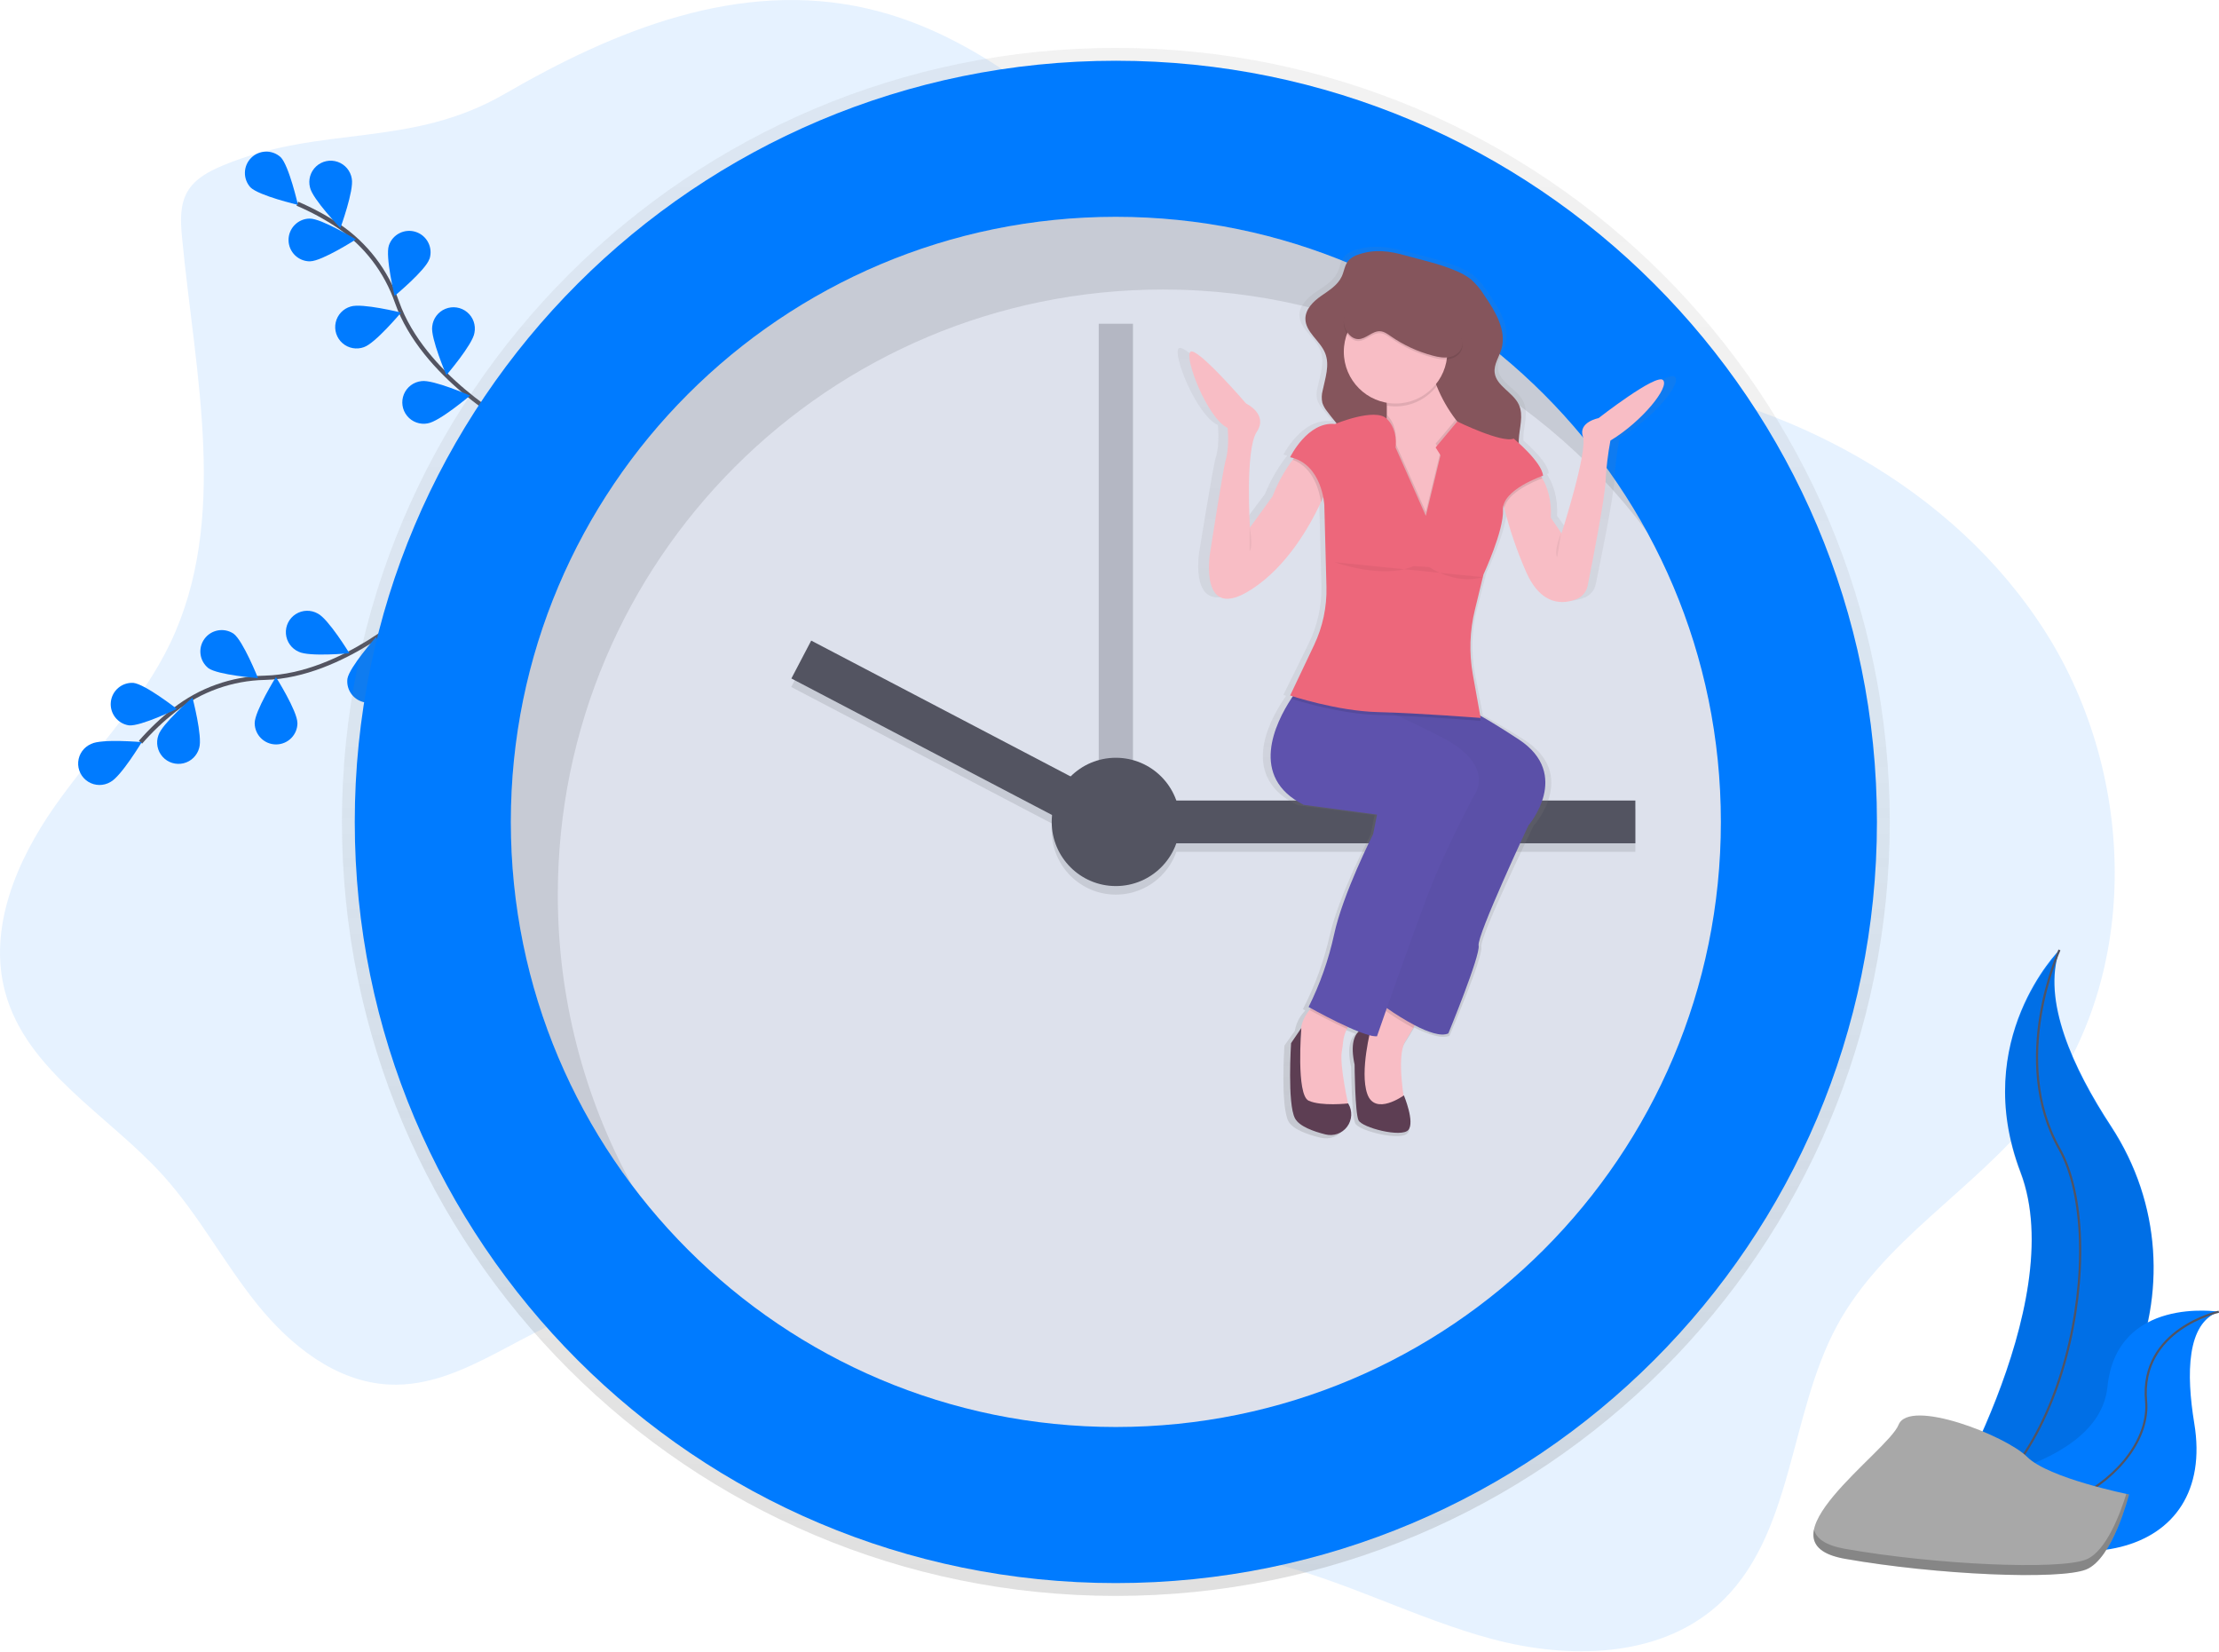
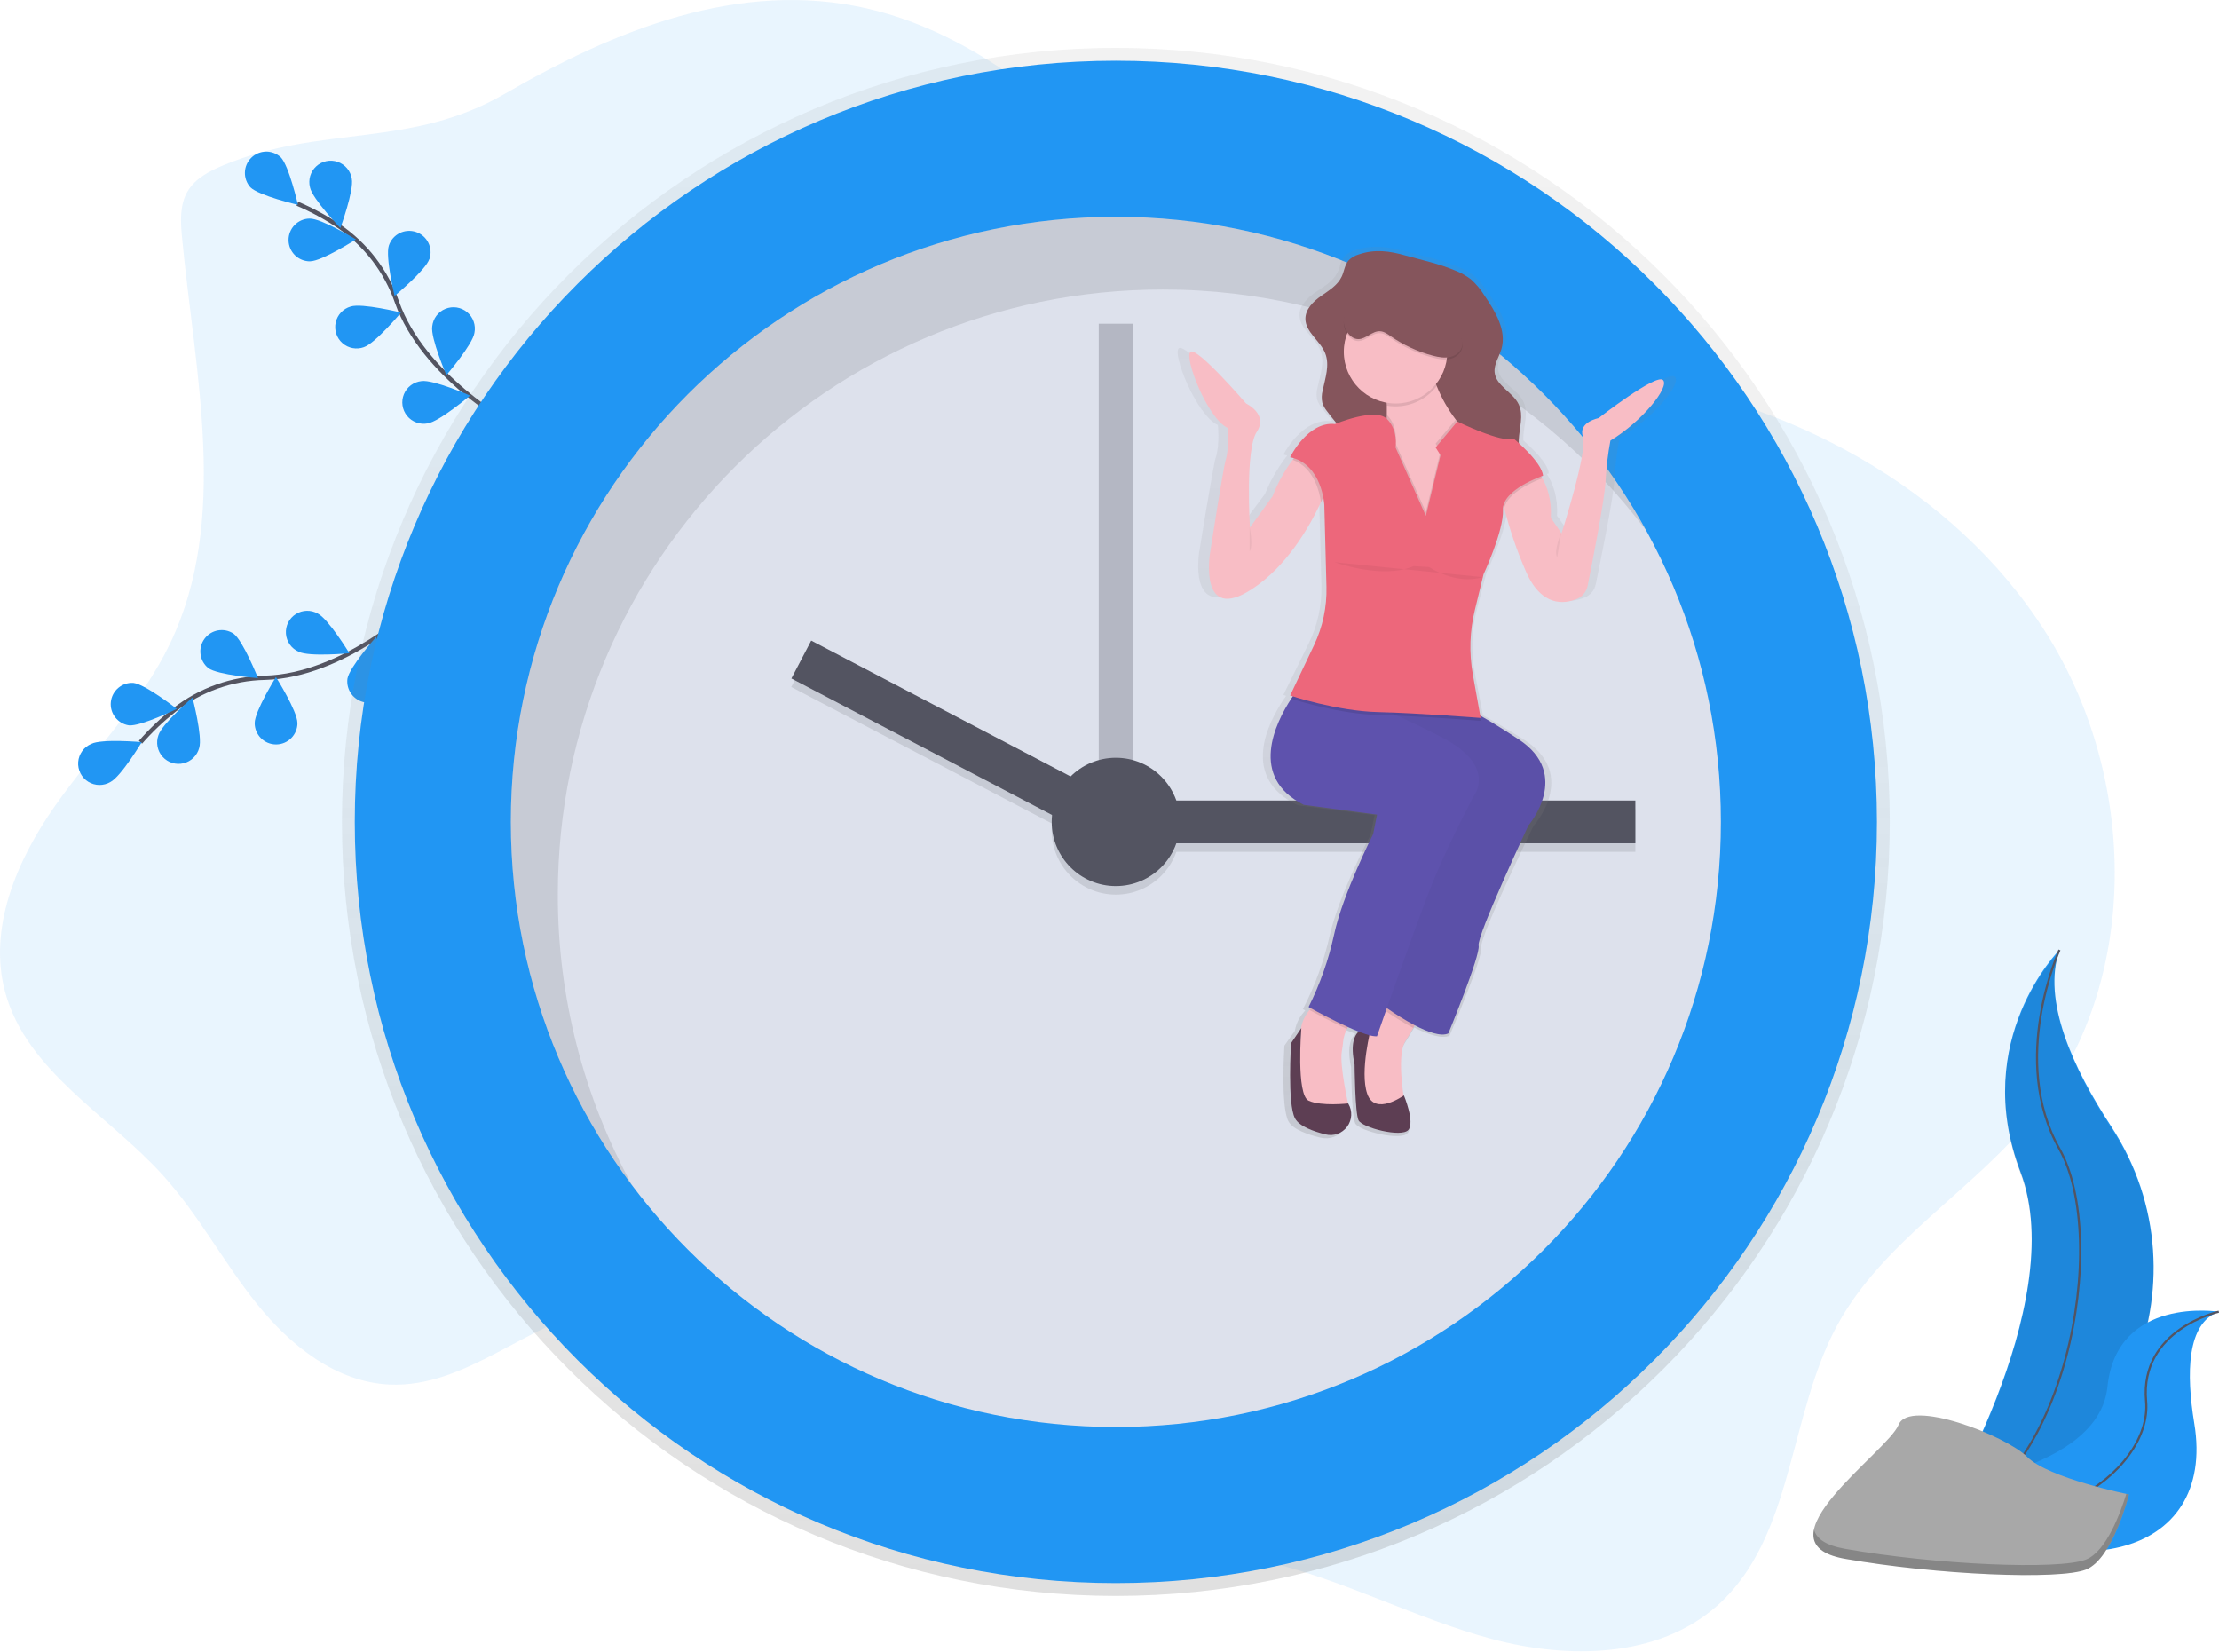
<svg xmlns="http://www.w3.org/2000/svg" xmlns:xlink="http://www.w3.org/1999/xlink" id="2b8e3008-3352-469a-8231-8c916447ef06" data-name="Layer 1" width="1037.94" height="772.29" viewBox="0 0 1037.94 772.29">
  <defs>
    <linearGradient id="60672ce7-bfbc-4a60-a482-eb57e060a9c7" x1="521.94" y1="746.41" x2="521.94" y2="22.41" gradientUnits="userSpaceOnUse">
      <stop offset="0" stop-color="gray" stop-opacity="0.25" />
      <stop offset="0.54" stop-color="gray" stop-opacity="0.12" />
      <stop offset="1" stop-color="gray" stop-opacity="0.1" />
    </linearGradient>
    <linearGradient id="b310ffb6-9937-4369-8bc9-4e3f67e27eb9" x1="748.44" y1="596.28" x2="748.44" y2="179.26" xlink:href="#60672ce7-bfbc-4a60-a482-eb57e060a9c7" />
  </defs>
-   <path d="M185.48,141.19c-6.46,2.68-13.09,6.12-16.64,12.15-3.76,6.37-3.31,14.28-2.61,21.65,6.1,63.92,22.17,131.9-5.58,189.8-13.47,28.09-36,50.6-53.92,76.11s-31.45,57.36-23.13,87.37c10.16,36.67,48.08,57,73.64,85.22,16.73,18.45,28.46,40.87,44.07,60.28s37,36.51,61.92,37.65c35.84,1.65,65-29.3,100.14-36.47,36-7.34,72.25,11.34,101.44,33.7s55.74,49.45,89.75,63.41c37.56,15.43,79.9,13.07,119.44,22.34,36,8.45,69.14,26.42,104.88,36s77.63,9,105.32-15.47c36.09-32,33.25-89,56.3-131.33,21.41-39.33,63.32-62.81,91.53-97.58,50.76-62.58,49.1-158.23,6-226.29s-121.17-109.27-201-120c-36-4.83-73.07-4.17-107.68-15.16C636.71,195.17,581.58,89.83,487,67.91,426.88,54,368.41,78.09,317.2,107.74,272.75,133.48,231.74,122,185.48,141.19Z" transform="translate(-81.08 -63.86)" fill="#007bff" opacity="0.1" />
+   <path d="M185.48,141.19c-6.46,2.68-13.09,6.12-16.64,12.15-3.76,6.37-3.31,14.28-2.61,21.65,6.1,63.92,22.17,131.9-5.58,189.8-13.47,28.09-36,50.6-53.92,76.11s-31.45,57.36-23.13,87.37c10.16,36.67,48.08,57,73.64,85.22,16.73,18.45,28.46,40.87,44.07,60.28s37,36.51,61.92,37.65c35.84,1.65,65-29.3,100.14-36.47,36-7.34,72.25,11.34,101.44,33.7s55.74,49.45,89.75,63.41c37.56,15.43,79.9,13.07,119.44,22.34,36,8.45,69.14,26.42,104.88,36s77.63,9,105.32-15.47c36.09-32,33.25-89,56.3-131.33,21.41-39.33,63.32-62.81,91.53-97.58,50.76-62.58,49.1-158.23,6-226.29s-121.17-109.27-201-120c-36-4.83-73.07-4.17-107.68-15.16C636.71,195.17,581.58,89.83,487,67.91,426.88,54,368.41,78.09,317.2,107.74,272.75,133.48,231.74,122,185.48,141.19Z" transform="translate(-81.08 -63.86)" fill="#2196f3" opacity="0.1" />
  <path d="M275.76,347.69S241.63,379.9,205,380.86a71.09,71.09,0,0,0-42.37,15.07A119.57,119.57,0,0,0,146.79,411" transform="translate(-81.08 -63.86)" fill="none" stroke="#535461" stroke-miterlimit="10" stroke-width="2" />
-   <path d="M123.69,411.79c4.92-2.5,23.7-.84,23.7-.84s-9.74,16.15-14.66,18.65a10,10,0,1,1-9-17.81Z" transform="translate(-81.08 -63.86)" fill="#007bff" />
-   <path d="M143.46,383.24c5.49.58,20.35,12.18,20.35,12.18s-17,8.26-22.44,7.69a10,10,0,0,1,2.09-19.87Z" transform="translate(-81.08 -63.86)" fill="#007bff" />
-   <path d="M190.34,360.23c4.44,3.27,11.42,20.79,11.42,20.79s-18.81-1.43-23.25-4.69a10,10,0,0,1,11.83-16.1Z" transform="translate(-81.08 -63.86)" fill="#007bff" />
-   <path d="M229.73,350.82c4.93,2.47,14.77,18.56,14.77,18.56s-18.78,1.77-23.71-.7a10,10,0,1,1,8.94-17.86Z" transform="translate(-81.08 -63.86)" fill="#007bff" />
-   <path d="M174.26,413.63c1.64-5.27-3.16-23.51-3.16-23.51s-14.28,12.32-15.92,17.59a10,10,0,1,0,19.08,5.92Z" transform="translate(-81.08 -63.86)" fill="#007bff" />
-   <path d="M220.19,402c0-5.52-10.05-21.48-10.05-21.48s-9.94,16-9.93,21.54a10,10,0,0,0,20-.06Z" transform="translate(-81.08 -63.86)" fill="#007bff" />
-   <path d="M263.28,384.64c.92-5.44-6.28-22.87-6.28-22.87s-12.51,14.12-13.42,19.56a10,10,0,0,0,19.7,3.32Z" transform="translate(-81.08 -63.86)" fill="#007bff" />
+   <path d="M123.69,411.79c4.92-2.5,23.7-.84,23.7-.84s-9.74,16.15-14.66,18.65a10,10,0,1,1-9-17.81Z" transform="translate(-81.08 -63.86)" fill="#2196f3" />
+   <path d="M143.46,383.24c5.49.58,20.35,12.18,20.35,12.18s-17,8.26-22.44,7.69a10,10,0,0,1,2.09-19.87Z" transform="translate(-81.08 -63.86)" fill="#2196f3" />
+   <path d="M190.34,360.23c4.44,3.27,11.42,20.79,11.42,20.79s-18.81-1.43-23.25-4.69a10,10,0,0,1,11.83-16.1Z" transform="translate(-81.08 -63.86)" fill="#2196f3" />
+   <path d="M229.73,350.82c4.93,2.47,14.77,18.56,14.77,18.56s-18.78,1.77-23.71-.7a10,10,0,1,1,8.94-17.86Z" transform="translate(-81.08 -63.86)" fill="#2196f3" />
+   <path d="M174.26,413.63c1.64-5.27-3.16-23.51-3.16-23.51s-14.28,12.32-15.92,17.59a10,10,0,1,0,19.08,5.92Z" transform="translate(-81.08 -63.86)" fill="#2196f3" />
+   <path d="M220.19,402c0-5.52-10.05-21.48-10.05-21.48s-9.94,16-9.93,21.54a10,10,0,0,0,20-.06Z" transform="translate(-81.08 -63.86)" fill="#2196f3" />
+   <path d="M263.28,384.64c.92-5.44-6.28-22.87-6.28-22.87s-12.51,14.12-13.42,19.56a10,10,0,0,0,19.7,3.32Z" transform="translate(-81.08 -63.86)" fill="#2196f3" />
  <path d="M320.11,262.39S279,239.81,266.78,205.22a71.09,71.09,0,0,0-27.37-35.69,119.57,119.57,0,0,0-19.24-10.4" transform="translate(-81.08 -63.86)" fill="none" stroke="#535461" stroke-miterlimit="10" stroke-width="2" />
-   <path d="M212.37,137.38c3.89,3.91,8.08,22.3,8.08,22.3s-18.36-4.3-22.25-8.22a10,10,0,0,1,14.17-14.08Z" transform="translate(-81.08 -63.86)" fill="#007bff" />
-   <path d="M245.62,147.41c1.14,5.4-5.33,23.11-5.33,23.11s-13.07-13.59-14.21-19a10,10,0,1,1,19.55-4.12Z" transform="translate(-81.08 -63.86)" fill="#007bff" />
-   <path d="M281.92,185c-1.74,5.23-16.27,17.26-16.27,17.26s-4.42-18.33-2.68-23.57a10,10,0,0,1,19,6.31Z" transform="translate(-81.08 -63.86)" fill="#007bff" />
-   <path d="M303,219.55c-.83,5.45-13.12,19.76-13.12,19.76s-7.46-17.32-6.63-22.77a10,10,0,1,1,19.75,3Z" transform="translate(-81.08 -63.86)" fill="#007bff" />
-   <path d="M226.16,186.07c5.52-.06,21.4-10.24,21.4-10.24s-16.11-9.8-21.63-9.74a10,10,0,1,0,.23,20Z" transform="translate(-81.08 -63.86)" fill="#007bff" />
-   <path d="M251.32,226.21c5.24-1.71,17.35-16.17,17.35-16.17s-18.31-4.53-23.55-2.82a10,10,0,1,0,6.2,19Z" transform="translate(-81.08 -63.86)" fill="#007bff" />
-   <path d="M281.12,261.87c5.46-.8,19.84-13,19.84-13s-17.28-7.56-22.73-6.76a10,10,0,1,0,2.9,19.77Z" transform="translate(-81.08 -63.86)" fill="#007bff" />
+   <path d="M212.37,137.38c3.89,3.91,8.08,22.3,8.08,22.3s-18.36-4.3-22.25-8.22a10,10,0,0,1,14.17-14.08Z" transform="translate(-81.08 -63.86)" fill="#2196f3" />
+   <path d="M245.62,147.41c1.14,5.4-5.33,23.11-5.33,23.11s-13.07-13.59-14.21-19a10,10,0,1,1,19.55-4.12Z" transform="translate(-81.08 -63.86)" fill="#2196f3" />
+   <path d="M281.92,185c-1.74,5.23-16.27,17.26-16.27,17.26s-4.42-18.33-2.68-23.57a10,10,0,0,1,19,6.31Z" transform="translate(-81.08 -63.86)" fill="#2196f3" />
+   <path d="M303,219.55c-.83,5.45-13.12,19.76-13.12,19.76s-7.46-17.32-6.63-22.77a10,10,0,1,1,19.75,3Z" transform="translate(-81.08 -63.86)" fill="#2196f3" />
+   <path d="M226.16,186.07c5.52-.06,21.4-10.24,21.4-10.24s-16.11-9.8-21.63-9.74a10,10,0,1,0,.23,20Z" transform="translate(-81.08 -63.86)" fill="#2196f3" />
+   <path d="M251.32,226.21c5.24-1.71,17.35-16.17,17.35-16.17s-18.31-4.53-23.55-2.82a10,10,0,1,0,6.2,19Z" transform="translate(-81.08 -63.86)" fill="#2196f3" />
+   <path d="M281.12,261.87c5.46-.8,19.84-13,19.84-13s-17.28-7.56-22.73-6.76a10,10,0,1,0,2.9,19.77Z" transform="translate(-81.08 -63.86)" fill="#2196f3" />
  <circle cx="521.94" cy="384.41" r="362" fill="url(#60672ce7-bfbc-4a60-a482-eb57e060a9c7)" />
-   <circle cx="521.94" cy="384.41" r="356" fill="#007bff" />
+   <circle cx="521.94" cy="384.41" r="356" fill="#2196f3" />
  <circle cx="521.94" cy="384.41" r="283" fill="#dde1ec" />
  <rect x="513.94" y="151.41" width="16" height="250" fill="#535461" opacity="0.3" />
  <g opacity="0.1">
    <rect x="538.94" y="378.41" width="226" height="20" />
    <rect x="516.95" y="333.31" width="20" height="160.52" transform="translate(-164.99 624.63) rotate(-62.36)" />
    <circle cx="521.94" cy="388.41" r="30" />
  </g>
  <rect x="538.94" y="374.41" width="226" height="20" fill="#535461" />
  <rect x="446.69" y="399.57" width="160.52" height="20" transform="translate(169.1 -261.59) rotate(27.64)" fill="#535461" />
  <circle cx="521.94" cy="384.41" r="30" fill="#535461" />
  <g opacity="0.1">
    <path d="M342,482.27c0-156.3,126.7-283,283-283A282.56,282.56,0,0,1,851.16,312.11C803,224.59,710,165.27,603,165.27c-156.3,0-283,126.7-283,283a281.74,281.74,0,0,0,56.87,170.16A281.71,281.71,0,0,1,342,482.27Z" transform="translate(-81.08 -63.86)" />
  </g>
  <path d="M864.5,240.09c-3.36-3.23-31.64,18-31.64,18s-10.07,1.84-7.67,8.75-10.55,45.61-10.55,45.61l-5.27-7.37c.51-8.65-1.87-14.78-4.19-18.6-.19-.31-.38-.61-.57-.89l.92-.32c-.35-4.72-7.9-11.91-11.91-15.43,0-.51,0-1,0-1.52.25-5.64,2.51-11.59,0-16.7-2.84-5.83-11.15-8.76-11.85-15.16-.42-3.82,2.16-7.27,3.3-10.95,2.72-8.8-2.93-17.78-8.33-25.36a35.47,35.47,0,0,0-6.61-7.62,32.08,32.08,0,0,0-7.94-4.24c-7.91-3.2-16-4.81-24.16-7-7.83-2.08-15.05-3.07-23-.46a11.31,11.31,0,0,0-5,2.87c-1.89,2.12-2.14,5.14-3.38,7.67-2,4.07-6.31,6.5-10.12,9.11s-7.63,6.19-7.65,10.69c0,6.39,7.3,10.41,9.74,16.36,2.28,5.54,0,11.71-1.27,17.55a11.79,11.79,0,0,0-.15,5.79,12.44,12.44,0,0,0,2.24,3.9c1.51,2,3.13,3.86,4.74,5.76l-.74.29c-13.42-1.38-22.05,15.66-22.05,15.66.62.13,1.21.28,1.79.45l-.57.74a72.75,72.75,0,0,0-9.85,17.23l-11,14.74s-2.4-36.86,3.36-45.15-5.27-13.36-5.27-13.36-24-26.72-27.33-24.42,8.15,31.33,18.22,35.94c0,0,1,9.21-1,15.2-1.21,3.79-7.67,43.77-7.67,43.77s-5.75,33.63,20.62,17c17.13-10.78,28.2-29.34,33.84-41q.59-1.23,1.11-2.35a28.15,28.15,0,0,1,.53,3.75l1,38.53a58.48,58.48,0,0,1-6.06,27.52L681.36,388.9l1.31.4-.79,1.14c-7.74,11.39-20.9,37,6.19,50.05l36,4.61-1.92,9.21s-14.86,28.1-19.18,47.45a142.19,142.19,0,0,1-12.47,34.09l1.11.59c-.23.26-.47.53-.7.81a17.38,17.38,0,0,0-4.16,8.72l-4.88,6.92s-1.92,28.56,1.92,35.48c2.1,3.78,9.07,6.18,15,7.58,8.8,2.09,15.9-7,11.23-14.49l-.06-.1h-.09c-1-4.65-4.06-19.08-3.06-24.56.28-1.56.54-3.11.67-4.69a16.58,16.58,0,0,1,1.86-5.93c.16-.31.33-.61.5-.91l.52.22c1.61.69,3.2,1.34,4.71,1.91-2.34,2.13-4,6.54-2,15.61,0,0,.19,22.69,1.92,26.26s21.09,8.29,24.45,4.61-2.16-16.36-2.16-16.36l-.17.12c-1.11-7.35-2.48-20.51.89-25.69,1.36-2.09,2.68-4.25,3.86-6.27l.73-1.25h0c6.26,3.12,12.88,5.47,16.5,3.84,0,0,15.82-36.86,14.86-41.46s24.45-56.67,24.45-56.67,21.57-24-4.79-40.54c-8.37-5.27-14.47-8.81-18.9-11.2L771,379a70.92,70.92,0,0,1,1-30.66L776,333.08h0l.33-1.3s10.07-20.73,9.59-30.41a7,7,0,0,1,.25-2.23c.11.46.23.94.36,1.44a185.88,185.88,0,0,0,10.42,29.36c7.65,17.26,19,15.89,25.22,13.44a8.61,8.61,0,0,0,5.31-6.22c2.24-10.74,8.39-40.83,8.78-49.14a139.79,139.79,0,0,1,2.4-19.35C854.44,259.44,867.86,243.32,864.5,240.09Z" transform="translate(-81.08 -63.86)" fill="url(#b310ffb6-9937-4369-8bc9-4e3f67e27eb9)" />
  <path d="M747.11,535.31s-2.11,4.23-5,9.31c-1.13,2-2.39,4.15-3.68,6.22-4.57,7.31,0,30.6,0,30.6l-10,1.37-10-5-1.83-16.9V548.55L728,535.8l5-5.52Z" transform="translate(-81.08 -63.86)" fill="#f8bdc5" />
  <g opacity="0.1">
    <path d="M747.11,535.31s-2.11,4.23-5,9.31a123.85,123.85,0,0,1-12.78-7.86l-.88-.62-.47-.34,5-5.52Z" transform="translate(-81.08 -63.86)" />
  </g>
  <path d="M796,449.89s-24.21,51.61-23.29,56.18-14.16,41.11-14.16,41.11c-3.44,1.62-9.76-.71-15.72-3.8a123.23,123.23,0,0,1-13-8l-.88-.62-.53-.38,39.74-110.08L733,398.51l-2.6-1.91L714.68,385l48,8.68s1.67-.21,10.5,4.73c4.24,2.37,10.13,5.92,18.27,11.26C816.54,426.14,796,449.89,796,449.89Z" transform="translate(-81.08 -63.86)" fill="#5e52ad" />
  <g opacity="0.03">
    <path d="M796,449.89s-24.21,51.61-23.29,56.18-14.16,41.11-14.16,41.11c-3.44,1.62-9.76-.71-15.72-3.8a123.23,123.23,0,0,1-13-8l-.88-.62-.53-.38,39.74-110.08L733,398.51l-2.6-1.91L714.68,385l48,8.68s1.67-.21,10.5,4.73c4.24,2.37,10.13,5.92,18.27,11.26C816.54,426.14,796,449.89,796,449.89Z" transform="translate(-81.08 -63.86)" />
  </g>
  <path d="M722.45,544.44s-11.88-1.83-7.76,17.36c0,0,.18,22.5,1.83,26s20.1,8.22,23.29,4.57-2.06-16.21-2.06-16.21-13.47,9.82-17.13-.69S722.45,544.44,722.45,544.44Z" transform="translate(-81.08 -63.86)" fill="#5d3e53" />
  <path d="M714.22,540.79a14.4,14.4,0,0,0-3.11,4.32,16.92,16.92,0,0,0-1.77,5.88c-.12,1.56-.37,3.11-.63,4.65-1.14,6.51,3.23,25.8,3.23,25.8l-17.36,2.74-6.39-6.85-1.37-15.07a54.61,54.61,0,0,0,2.74-16c0-3.93,2-7.44,4-10a27.5,27.5,0,0,1,4.63-4.59S717.88,537.59,714.22,540.79Z" transform="translate(-81.08 -63.86)" fill="#f8bdc5" />
  <g opacity="0.1">
    <path d="M714.22,540.79a14.4,14.4,0,0,0-3.11,4.32c-7.11-3.21-14.58-7.26-17.3-8.76l-.21-.11a27.5,27.5,0,0,1,4.63-4.59S717.88,537.59,714.22,540.79Z" transform="translate(-81.08 -63.86)" />
  </g>
  <path d="M770.41,436.19S759,457.66,751.68,475.47c-4.8,11.7-14.72,39.56-21,57.3l-.92,2.62c-2.76,7.85-4.6,13.16-4.6,13.16a11.89,11.89,0,0,1-3.59-.53c-1.08-.29-2.29-.68-3.58-1.16l-1.45-.55c-1.44-.56-3-1.21-4.49-1.89-7.26-3.24-15-7.46-17.81-9l-1.06-.59A144.48,144.48,0,0,0,705.09,501c4.11-19.18,18.27-47,18.27-47l1.83-9.14-34.26-4.57c-25.81-12.9-13.27-38.33-5.9-49.62A66.66,66.66,0,0,1,689.1,385L716.51,391s4.32,1.38,13.92,5.63l4.41,2c5.38,2.47,12,5.65,20,9.73C781.82,422,770.41,436.19,770.41,436.19Z" transform="translate(-81.08 -63.86)" fill="#5e52ad" />
  <path d="M711.77,580.07a9.7,9.7,0,0,1-10.7,14.36c-5.61-1.39-12.26-3.77-14.26-7.52-3.65-6.85-1.83-35.17-1.83-35.17l4.8-7.08s-2.51,31.29,3.43,34,18.5,1.27,18.5,1.27Z" transform="translate(-81.08 -63.86)" fill="#5d3e53" />
  <path d="M716.63,182.86a10.68,10.68,0,0,0-4.8,2.85c-1.8,2.1-2,5.1-3.22,7.61-1.9,4-6,6.45-9.64,9s-7.27,6.14-7.29,10.6c0,6.34,7,10.32,9.28,16.21,2.17,5.5,0,11.61-1.21,17.4a12.15,12.15,0,0,0-.14,5.74,12.47,12.47,0,0,0,2.14,3.87c4.41,6,9.89,11.32,12.84,18.15,2.24,5.19,2.86,10.92,3.45,16.55.85,8.1,1.7,16.35.16,24.35a2.46,2.46,0,0,0,0,1.47,2.28,2.28,0,0,0,1.17,1,24,24,0,0,0,32.49-12c2-4.53,2.77-10,6.73-12.94a3.37,3.37,0,0,1,1.61-.73,4.71,4.71,0,0,1,2.6.87c5.14,2.78,11.37,2.86,17.1,1.72,3.46-.69,7-1.92,9.29-4.62,4.51-5.36,2-13.37,2.3-20.36.24-5.59,2.39-11.49,0-16.55-2.7-5.78-10.63-8.68-11.29-15-.4-3.78,2.06-7.21,3.15-10.85,2.59-8.73-2.79-17.63-7.93-25.14a34.81,34.81,0,0,0-6.29-7.55,30.19,30.19,0,0,0-7.56-4.2c-7.53-3.17-15.21-4.77-23-6.93C731.11,181.25,724.24,180.26,716.63,182.86Z" transform="translate(-81.08 -63.86)" fill="#85555c" />
  <path d="M754.88,313.32H728.38V270.38a80,80,0,0,0,1.38-12.5c0-1.41,0-2.85,0-4.3-.25-5.12-1.31-10.23-4.09-13.35-7.31-8.22,23.75-6.85,23.75-6.85a77.31,77.31,0,0,0,3.7,11.06,67.25,67.25,0,0,0,8.9,15.67,36.26,36.26,0,0,0,12.07,10.27C792.33,279.52,754.88,313.32,754.88,313.32Z" transform="translate(-81.08 -63.86)" fill="#f8bdc5" />
  <g opacity="0.1">
    <path d="M753.09,244.44a24.25,24.25,0,0,1-23.36,9.14c-.25-5.12-1.31-10.23-4.09-13.35-7.31-8.22,23.75-6.85,23.75-6.85A77.31,77.31,0,0,0,753.09,244.44Z" transform="translate(-81.08 -63.86)" />
  </g>
  <circle cx="652.78" cy="164.51" r="24.21" fill="#f8bdc5" />
  <path d="M834.35,269.93a143.91,143.91,0,0,0-2.28,19.18c-.37,8.23-6.23,38.07-8.37,48.72a8.45,8.45,0,0,1-5.06,6.17c-5.94,2.43-16.74,3.79-24-13.32a189.36,189.36,0,0,1-9.93-29.1,78.65,78.65,0,0,1-2-10.18l16-8.68a19.71,19.71,0,0,1,3.78,4.85c2.21,3.79,4.48,9.87,4,18.44l5,7.31s12.33-38.37,10-45.22,7.31-8.68,7.31-8.68,26.95-21,30.15-17.81S849.42,260.79,834.35,269.93Z" transform="translate(-81.08 -63.86)" fill="#f8bdc5" />
  <path d="M703.26,288.2a108,108,0,0,1-4.3,10.5c-5.38,11.57-15.92,30-32.24,40.66-25.12,16.44-19.64-16.9-19.64-16.9s6.15-39.64,7.31-43.39c1.83-5.94.91-15.07.91-15.07-9.59-4.57-20.55-33.34-17.36-35.63s26,24.21,26,24.21,10.51,5,5,13.25-3.2,44.76-3.2,44.76L676.31,296a72.9,72.9,0,0,1,9.39-17.08c2-2.73,3.4-4.38,3.4-4.38Z" transform="translate(-81.08 -63.86)" fill="#f8bdc5" />
  <g opacity="0.1">
    <path d="M802.5,287.57c-3.36,1.24-16.37,6.49-17.81,14a78.65,78.65,0,0,1-2-10.18l16-8.68A19.71,19.71,0,0,1,802.5,287.57Z" transform="translate(-81.08 -63.86)" />
  </g>
  <g opacity="0.1">
    <path d="M703.26,288.2a108,108,0,0,1-4.3,10.5c-.62-4.52-3.17-16.08-13.26-19.81,2-2.73,3.4-4.38,3.4-4.38Z" transform="translate(-81.08 -63.86)" />
  </g>
  <g opacity="0.1">
    <path d="M754.88,313.32H728.38V270.38a80,80,0,0,0,1.38-12.5c5.45,5.26,4.1,13.41,4.1,13.41l14.16,32L754.88,275l-2.28-3.65,9.4-11.18a36.26,36.26,0,0,0,12.07,10.27C792.33,279.52,754.88,313.32,754.88,313.32Z" transform="translate(-81.08 -63.86)" />
  </g>
  <g opacity="0.1">
    <path d="M773.6,401s-20.76-1.65-38.77-2.43l-1.81-.08c-2.56-.1-5-.18-7.39-.24-17.48-.42-37.25-6.53-40.61-7.6A66.66,66.66,0,0,1,689.1,385L716.51,391s4.32,1.38,13.92,5.63L714.68,385l48,8.68s1.67-.21,10.5,4.73Z" transform="translate(-81.08 -63.86)" />
  </g>
  <path d="M754.88,276.78l-2.28-3.65L762.74,261s20.91,10.25,26.39,8c0,0,13.25,11,13.7,17.36,0,0-19.18,6.39-18.73,16S775,332.5,775,332.5l-4,16.42a73.09,73.09,0,0,0-1,30.4l3.65,20.33s-28.78-2.28-48-2.74-41.11-7.76-41.11-7.76l11.21-23.59a60,60,0,0,0,5.78-27.28l-1-38.19s-.91-19.18-16-22.38c0,0,8.22-16.9,21-15.53,0,0,18.62-7.77,24.15-2.52s4.17,13.48,4.17,13.48l14.16,32Z" transform="translate(-81.08 -63.86)" fill="#ed677b" />
  <g opacity="0.1">
    <path d="M716.39,223.38c3.67,0,6.55-3.89,10.22-3.69,1.9.1,3.53,1.31,5.1,2.4a62.25,62.25,0,0,0,19.51,9c2.71.72,5.58,1.26,8.3.6s5.27-2.8,5.58-5.59a9.53,9.53,0,0,0-.48-3.63,44.87,44.87,0,0,0-19.54-25.79c-3.8-2.33-8.44-4.11-12.65-2.65-3.8,1.31-6.25,4.87-9,7.8a34.2,34.2,0,0,1-7,5.68c-2,1.21-5,2-6.15,4.22C708.11,215.87,711.52,223.34,716.39,223.38Z" transform="translate(-81.08 -63.86)" />
  </g>
  <path d="M716.39,222.47c3.67,0,6.55-3.89,10.22-3.69,1.9.1,3.53,1.31,5.1,2.4a62.25,62.25,0,0,0,19.51,9c2.71.72,5.58,1.26,8.3.6s5.27-2.8,5.58-5.59a9.53,9.53,0,0,0-.48-3.63,44.87,44.87,0,0,0-19.54-25.79c-3.8-2.33-8.44-4.11-12.65-2.65-3.8,1.31-6.25,4.87-9,7.8a34.2,34.2,0,0,1-7,5.68c-2,1.21-5,2-6.15,4.22C708.11,215,711.52,222.42,716.39,222.47Z" transform="translate(-81.08 -63.86)" fill="#85555c" />
  <path d="M705.32,326.79s22.38,8.22,37,1.83l7.31.46s12.15,8.52,25,4.71" transform="translate(-81.08 -63.86)" opacity="0.05" />
  <path d="M811.29,313.09s-3.65,8.68-1.83,11.42" transform="translate(-81.08 -63.86)" opacity="0.05" />
  <path d="M665.58,310.35s1.83,8.68,0,11.42" transform="translate(-81.08 -63.86)" opacity="0.05" />
-   <path d="M1044.4,508.14s-41.84,41.84-18.22,103.92S985.7,777.38,985.7,777.38s.69-.1,2-.32c85.93-15.17,128.62-113.44,80.84-186.45C1050.73,563.46,1036.15,531.62,1044.4,508.14Z" transform="translate(-81.08 -63.86)" fill="#007bff" />
+   <path d="M1044.4,508.14s-41.84,41.84-18.22,103.92S985.7,777.38,985.7,777.38s.69-.1,2-.32c85.93-15.17,128.62-113.44,80.84-186.45C1050.73,563.46,1036.15,531.62,1044.4,508.14Z" transform="translate(-81.08 -63.86)" fill="#2196f3" />
  <path d="M1044.4,508.84s-41.84,41.84-18.22,103.92S985.7,778.07,985.7,778.07s.69-.1,2-.32c85.93-15.17,128.62-113.44,80.84-186.45C1050.73,564.16,1036.15,532.32,1044.4,508.84Z" transform="translate(-81.08 -63.86)" opacity="0.1" />
  <path d="M1044.4,508.14s-23.62,51.28,0,93.12,4,159.25-58.71,176.12" transform="translate(-81.08 -63.86)" fill="none" stroke="#535461" stroke-miterlimit="10" />
-   <path d="M1118.92,677.36s-47.74-7.6-52.09,35.18S975,761.25,975,761.25l1.64,1.09c72.2,47.4,141.23,30.19,130.82-32.75C1103.62,706.2,1103.94,682.7,1118.92,677.36Z" transform="translate(-81.08 -63.86)" fill="#007bff" />
+   <path d="M1118.92,677.36s-47.74-7.6-52.09,35.18S975,761.25,975,761.25l1.64,1.09c72.2,47.4,141.23,30.19,130.82-32.75C1103.62,706.2,1103.94,682.7,1118.92,677.36Z" transform="translate(-81.08 -63.86)" fill="#2196f3" />
  <path d="M1118.92,677.36s-37.06,8.13-34,41.83-55,74.09-109.88,42.07" transform="translate(-81.08 -63.86)" fill="none" stroke="#535461" stroke-miterlimit="10" />
  <path d="M1076.92,762.81s-37.6-7.52-47.63-17.55-55.15-27.57-60.16-15-67.68,55.15-25.07,62.67,100.27,10,112.8,5S1076.92,762.81,1076.92,762.81Z" transform="translate(-81.08 -63.86)" fill="#a8a8a8" />
  <path d="M944.06,788.24c42.62,7.52,100.27,10,112.8,5,9.55-3.82,16.18-22.16,18.8-30.7l1.25.26s-7.52,30.08-20.05,35.09-70.19,2.51-112.8-5c-12.3-2.17-15.82-7.27-14.49-13.72C930.61,783.38,934.9,786.62,944.06,788.24Z" transform="translate(-81.08 -63.86)" opacity="0.2" />
</svg>
